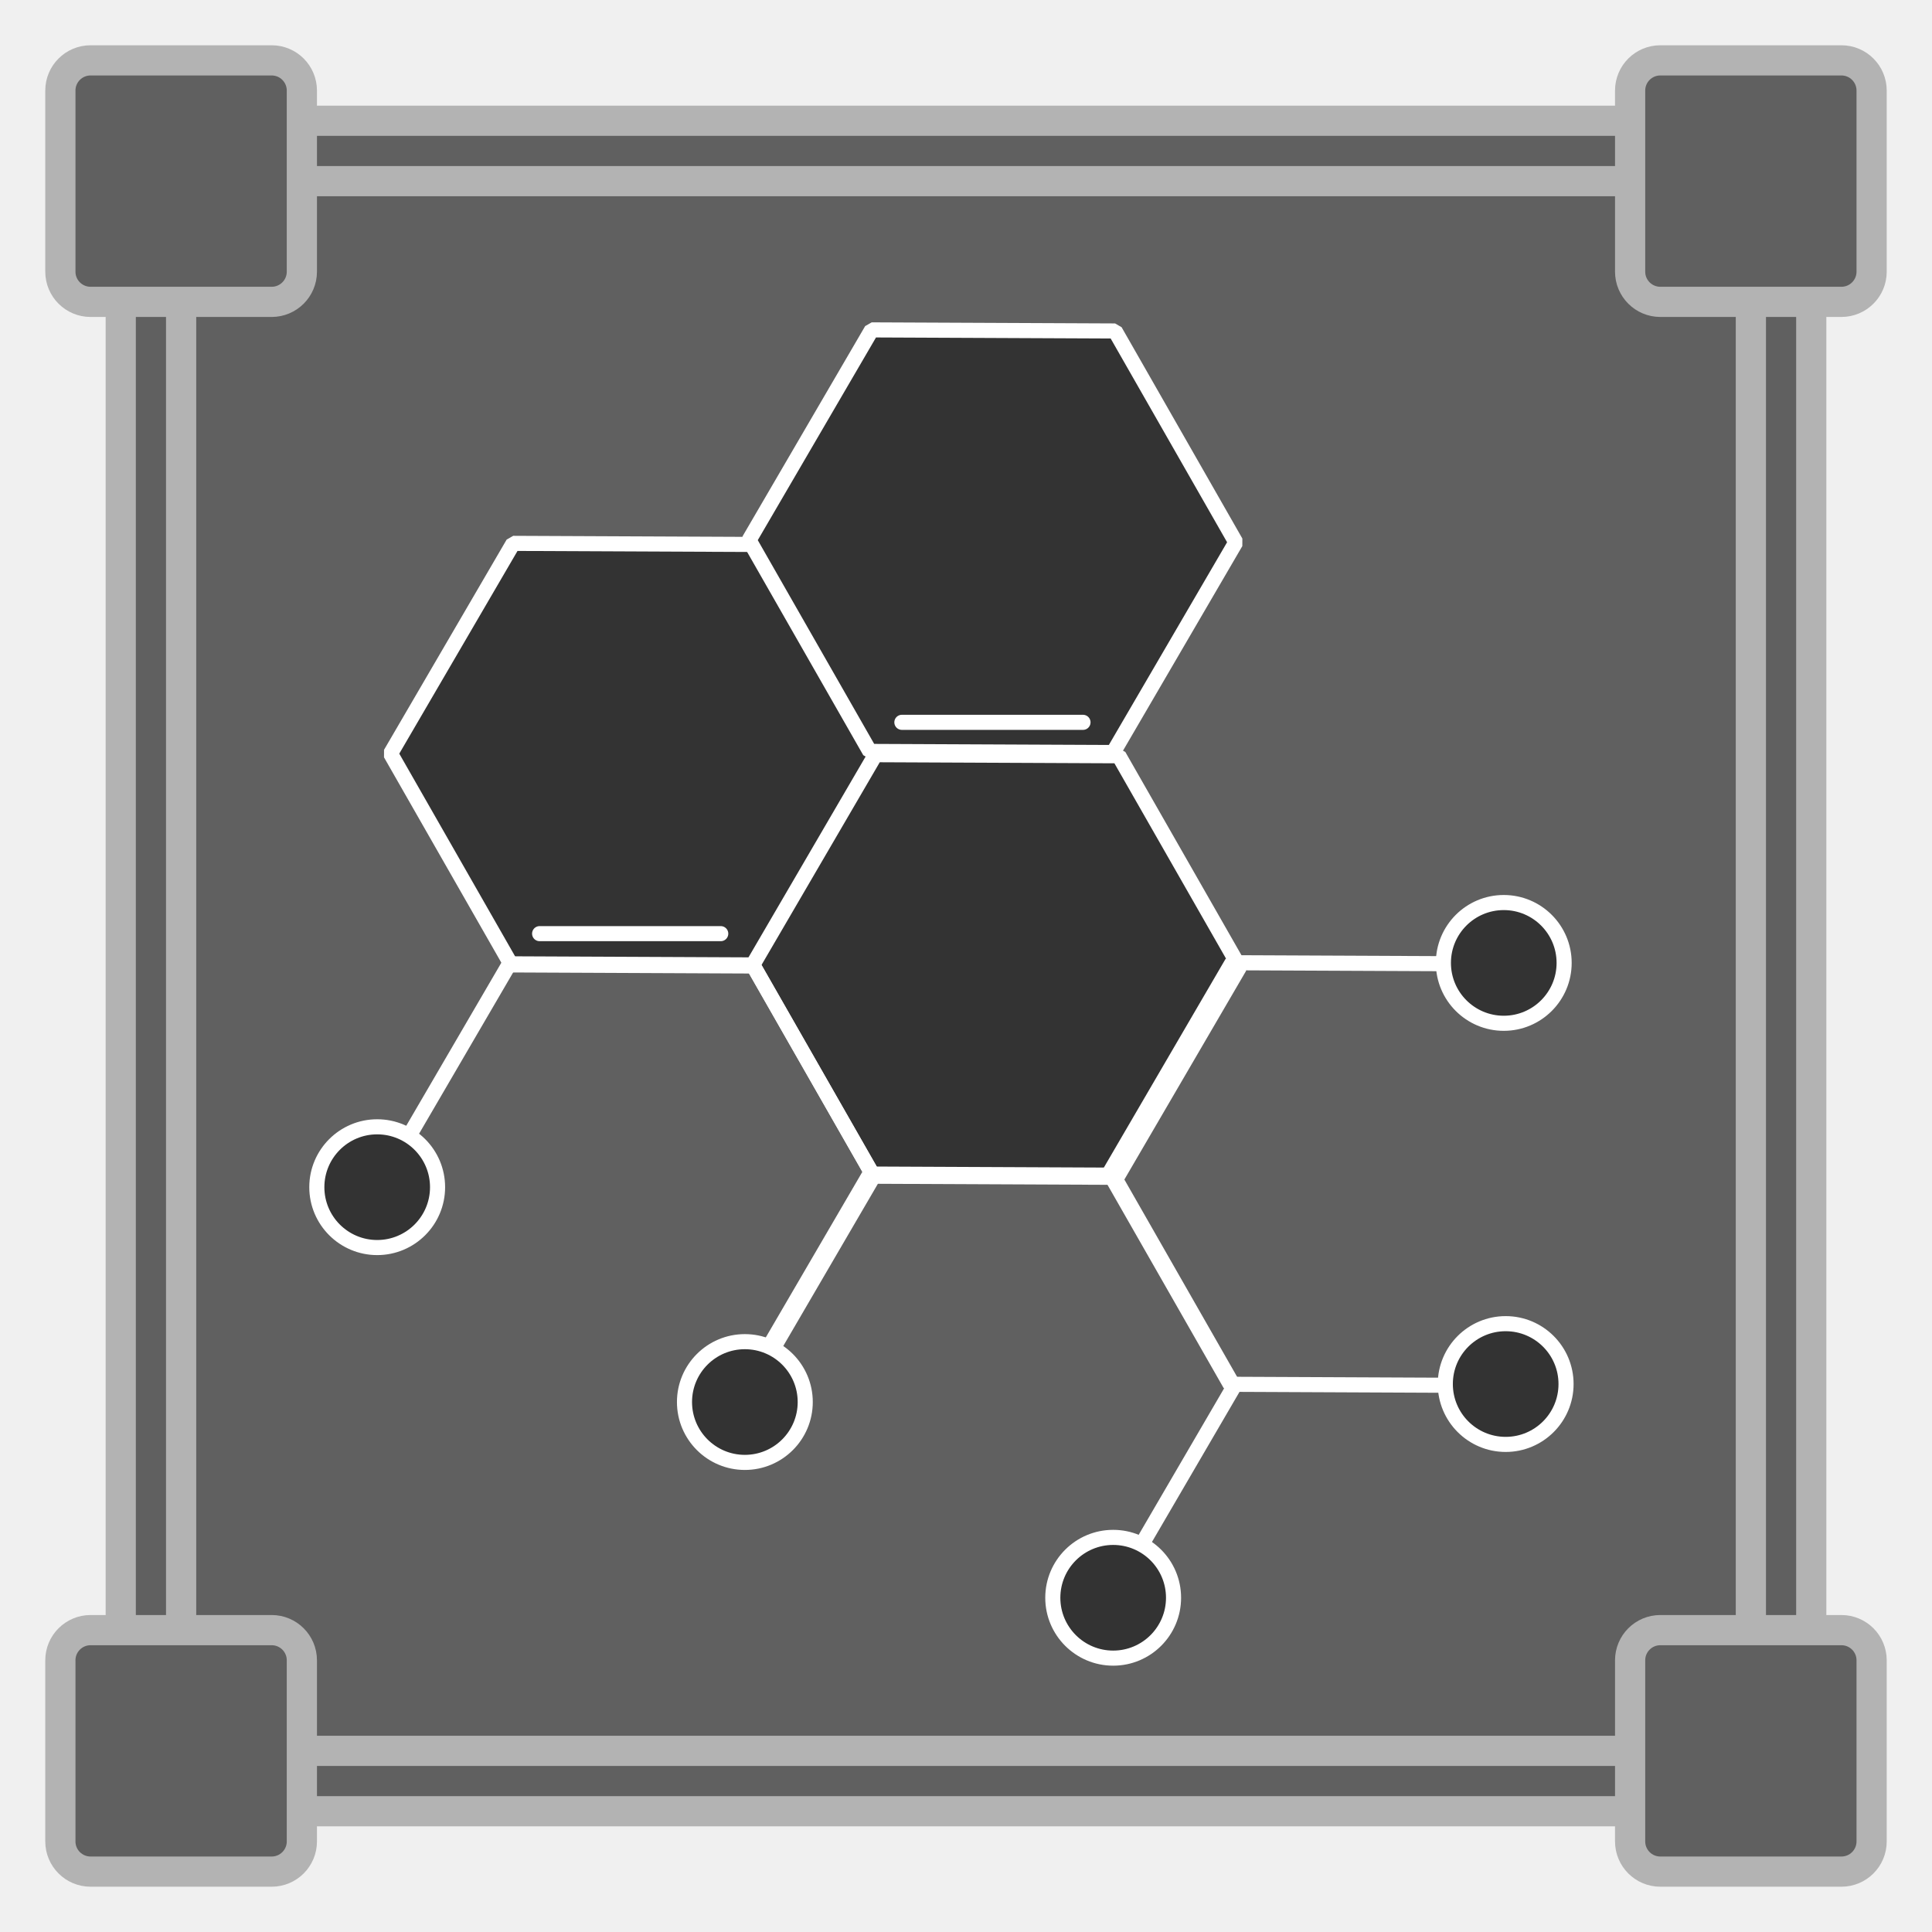
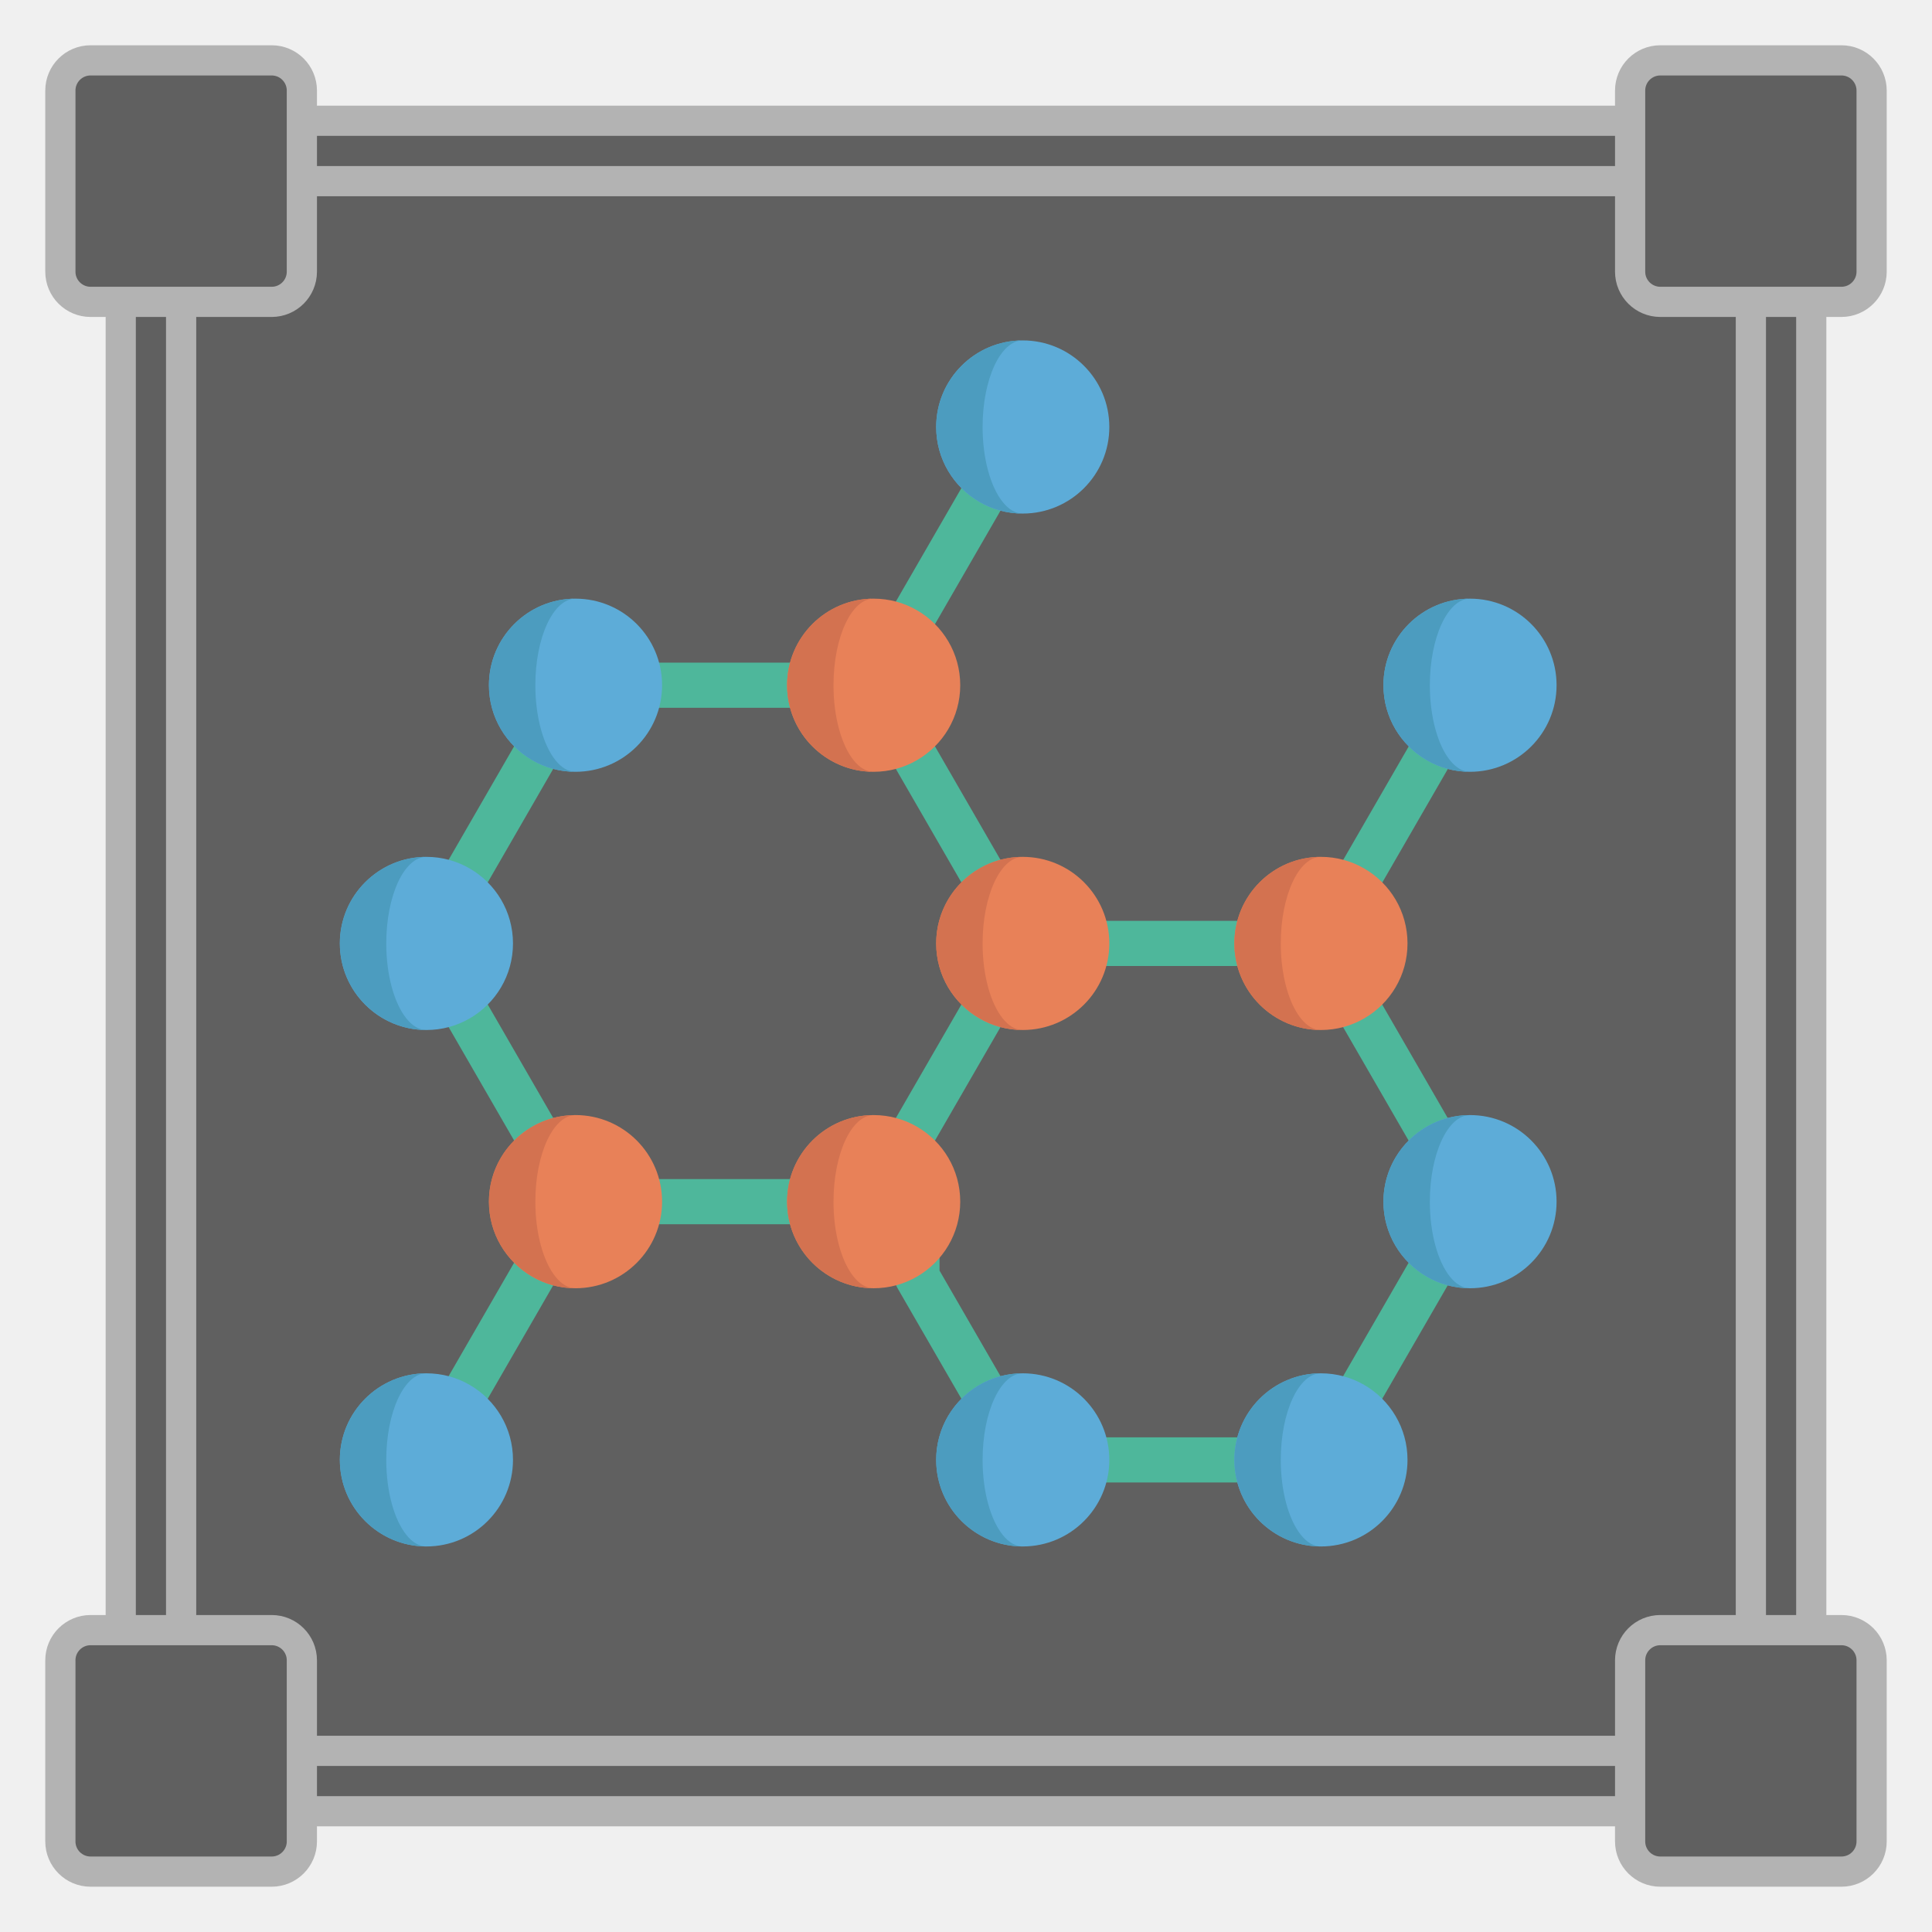
<svg xmlns="http://www.w3.org/2000/svg" width="512" height="512" viewBox="0 0 135.467 135.467" version="1.1" id="svg8">
  <defs id="defs2">
    <marker style="overflow:visible;" id="Arrow1Mend" refX="0.0" refY="0.0" orient="auto">
      <path transform="scale(0.4) rotate(180) translate(10,0)" style="fill-rule:evenodd;stroke:#ffffff;stroke-width:1pt;stroke-opacity:1;fill:#ffffff;fill-opacity:1" d="M 0.0,0.0 L 5.0,-5.0 L -12.5,0.0 L 5.0,5.0 L 0.0,0.0 z " id="path868" />
    </marker>
    <marker style="overflow:visible;" id="marker1227" refX="0.0" refY="0.0" orient="auto">
      <path transform="scale(0.8) rotate(180) translate(12.5,0)" style="fill-rule:evenodd;stroke:#ffffff;stroke-width:1pt;stroke-opacity:1;fill:#ffffff;fill-opacity:1" d="M 0.0,0.0 L 5.0,-5.0 L -12.5,0.0 L 5.0,5.0 L 0.0,0.0 z " id="path1225" />
    </marker>
    <marker style="overflow:visible;" id="Arrow1Lend" refX="0.0" refY="0.0" orient="auto">
      <path transform="scale(0.8) rotate(180) translate(12.5,0)" style="fill-rule:evenodd;stroke:#ffffff;stroke-width:1pt;stroke-opacity:1;fill:#ffffff;fill-opacity:1" d="M 0.0,0.0 L 5.0,-5.0 L -12.5,0.0 L 5.0,5.0 L 0.0,0.0 z " id="path862" />
    </marker>
  </defs>
  <g id="layer2">
    <rect style="opacity:0.997;fill:#606060;fill-opacity:1;stroke:#b3b3b3;stroke-width:2.117;stroke-miterlimit:4;stroke-dasharray:none;stroke-opacity:1;stop-color:#000000" id="rect957" width="118.533" height="118.533" x="8.467" y="8.467" rx="8.467" ry="8.467" />
    <rect style="opacity:0.997;fill:#606060;fill-opacity:1;stroke:#b3b3b3;stroke-width:2.117;stroke-miterlimit:4;stroke-dasharray:none;stroke-opacity:1;stop-color:#000000" id="rect1598" width="110.067" height="110.067" x="12.7" y="12.7" rx="2.117" ry="2.117" />
    <rect style="opacity:0.997;fill:#606060;fill-opacity:1;stroke:#b3b3b3;stroke-width:2.117;stroke-miterlimit:4;stroke-dasharray:none;stroke-opacity:1;stop-color:#000000" id="rect1295" width="16.933" height="16.933" x="4.233" y="4.233" rx="2.117" ry="2.117" />
    <rect style="opacity:0.997;fill:#606060;fill-opacity:1;stroke:#b3b3b3;stroke-width:2.117;stroke-miterlimit:4;stroke-dasharray:none;stroke-opacity:1;stop-color:#000000" id="rect1295-0" width="16.933" height="16.933" x="114.3" y="4.233" rx="2.117" ry="2.117" />
    <rect style="opacity:0.997;fill:#606060;fill-opacity:1;stroke:#b3b3b3;stroke-width:2.117;stroke-miterlimit:4;stroke-dasharray:none;stroke-opacity:1;stop-color:#000000" id="rect1295-6" width="16.933" height="16.933" x="4.233" y="114.3" rx="2.117" ry="2.117" />
    <rect style="opacity:0.997;fill:#606060;fill-opacity:1;stroke:#b3b3b3;stroke-width:2.117;stroke-miterlimit:4;stroke-dasharray:none;stroke-opacity:1;stop-color:#000000" id="rect1295-2" width="16.933" height="16.933" x="114.3" y="114.3" rx="2.117" ry="2.117" />
  </g>
  <g id="layer1">
-     <path style="opacity:0.997;fill:#333333;stroke:#ffffff;stroke-width:4;stroke-linecap:round;stroke-linejoin:bevel;stroke-miterlimit:4;stroke-dasharray:none;stroke-opacity:1;stop-color:#000000" id="path881" d="m -224,280 -64.497,-0.287 -32,-56 32.497,-55.713 64.497,0.287 32,56 z" transform="matrix(0.2645833,0,0,0.2645833,112.1833,-6.349997)" />
-     <path style="opacity:0.997;fill:#333333;stroke:#ffffff;stroke-width:4;stroke-linecap:round;stroke-linejoin:bevel;stroke-miterlimit:4;stroke-dasharray:none;stroke-opacity:1;stop-color:#000000" id="path881-9" transform="matrix(0.2645833,0,0,0.2645833,137.5833,8.466669)" d="m -224,280 -64.497,-0.287 -32,-56 32.497,-55.713 64.497,0.287 32,56 z" />
-     <path style="opacity:0.997;fill:#333333;stroke:#ffffff;stroke-width:4;stroke-linecap:round;stroke-linejoin:bevel;stroke-miterlimit:4;stroke-dasharray:none;stroke-opacity:1;stop-color:#000000" id="path881-90" transform="matrix(0.2645833,0,0,0.2645833,137.3201,-21.31863)" d="m -224,280 -64.497,-0.287 -32,-56 32.497,-55.713 64.497,0.287 32,56 z" />
-     <path id="path881-8" style="opacity:0.997;fill:none;stroke:#ffffff;stroke-width:1.058;stroke-linecap:round;stroke-linejoin:bevel;stroke-opacity:1;stop-color:#000000" d="m 27.122,82.322 8.598,-14.741 17.065,0.076 8.467,14.817 -8.598,14.741" />
-     <path id="path881-9-1" style="opacity:0.997;fill:none;stroke:#ffffff;stroke-width:1.058;stroke-linecap:round;stroke-linejoin:bevel;stroke-opacity:1;stop-color:#000000" d="m 52.39,97.063 8.598,-14.741 17.065,0.076 8.467,14.817 -8.598,14.741" />
-     <path id="path881-90-3" style="opacity:0.997;fill:none;stroke:#ffffff;stroke-width:1.058;stroke-linecap:round;stroke-linejoin:bevel;stroke-opacity:1;stop-color:#000000" d="M 103.322,97.139 86.257,97.063 77.79,82.246 86.388,67.505 l 17.065,0.076" />
-     <circle style="opacity:0.997;fill:#333333;stroke:#ffffff;stroke-width:1.058;stroke-linecap:round;stroke-linejoin:bevel;stroke-miterlimit:4;stroke-dasharray:none;stroke-opacity:1;stop-color:#000000" id="path2501" cx="26.448" cy="83.242" r="4.233" />
-     <circle style="opacity:0.997;fill:#333333;stroke:#ffffff;stroke-width:1.058;stroke-linecap:round;stroke-linejoin:bevel;stroke-miterlimit:4;stroke-dasharray:none;stroke-opacity:1;stop-color:#000000" id="path2501-1" cx="52.228" cy="98.307" r="4.233" />
-     <circle style="opacity:0.997;fill:#333333;stroke:#ffffff;stroke-width:1.058;stroke-linecap:round;stroke-linejoin:bevel;stroke-miterlimit:4;stroke-dasharray:none;stroke-opacity:1;stop-color:#000000" id="path2501-10" cx="105.574" cy="97.045" r="4.233" />
-     <circle style="opacity:0.997;fill:#333333;stroke:#ffffff;stroke-width:1.058;stroke-linecap:round;stroke-linejoin:bevel;stroke-miterlimit:4;stroke-dasharray:none;stroke-opacity:1;stop-color:#000000" id="path2501-3" cx="78.053" cy="112.031" r="4.233" />
-     <circle style="opacity:0.997;fill:#333333;stroke:#ffffff;stroke-width:1.058;stroke-linecap:round;stroke-linejoin:bevel;stroke-miterlimit:4;stroke-dasharray:none;stroke-opacity:1;stop-color:#000000" id="path2501-4" cx="105.44" cy="67.517" r="4.233" />
-     <path style="opacity:0.997;fill:#333333;stroke:#ffffff;stroke-width:1.058;stroke-linecap:round;stroke-linejoin:bevel;stroke-miterlimit:4;stroke-dasharray:none;stroke-opacity:1;stop-color:#000000" d="M 37.837,65.465 H 50.537" id="path2745" />
-     <path style="opacity:0.997;fill:#333333;stroke:#ffffff;stroke-width:1.058;stroke-linecap:round;stroke-linejoin:bevel;stroke-miterlimit:4;stroke-dasharray:none;stroke-opacity:1;stop-color:#000000" d="M 63.237,50.648 H 75.937" id="path2757" />
+     <g id="g260" transform="matrix(0.1666283,0,0,0.1666283,23.82905,23.49451)" style="stroke-width:1.588">
+       <g id="g142" style="stroke-width:1.588">
+         <polygon style="fill:#4eb79b;stroke-width:1.588" points="197.702,137.845 197.702,156.845 126.097,156.845 126.084,137.845 " id="polygon114" />
+         <rect x="31.986" y="300.84" transform="matrix(-0.4999,-0.8661,0.8661,-0.4999,-167.105,524.1878)" style="fill:#4eb79b;stroke-width:1.588" width="71.606" height="19" id="rect116" />
+         <rect x="126.097" y="355.161" style="fill:#4eb79b;stroke-width:1.588" width="71.605" height="19" id="rect118" />
+         <rect x="58.286" y="165.867" transform="matrix(-0.8662,-0.4998,0.4998,-0.8662,25.7075,410.24)" style="fill:#4eb79b;stroke-width:1.588" width="19.001" height="71.621" id="rect120" />
+         <path style="fill:#4eb79b;stroke-width:1.588" d="m 265.68,454.747 -31.06,-53.775 c -0.835,-1.444 -1.273,-3.083 -1.273,-4.751 v -9.5 l 19,-0.013 v 6.967 l 29.787,51.571 z" id="path122" />
+         <rect x="434.688" y="383.199" transform="matrix(-0.866,-0.5001,0.5001,-0.866,619.3043,1003.992)" style="fill:#4eb79b;stroke-width:1.588" width="19.001" height="71.619" id="rect124" />
+         <rect x="246.486" y="274.537" transform="matrix(-0.866,-0.5001,0.5001,-0.866,322.464,707.1144)" style="fill:#4eb79b;stroke-width:1.588" width="19.001" height="71.619" id="rect126" />
+         <rect x="408.381" y="300.831" transform="matrix(-0.5,-0.866,0.866,-0.5,397.536,850.1755)" style="fill:#4eb79b;stroke-width:1.588" width="71.616" height="19" id="rect128" />
+         <rect x="314.298" y="463.829" style="fill:#4eb79b;stroke-width:1.588" width="71.605" height="19" id="rect130" />
+         <rect x="58.278" y="383.18" transform="matrix(-0.866,-0.5,0.5,-0.866,-83.0185,815.7051)" style="fill:#4eb79b;stroke-width:1.588" width="19" height="71.591" id="rect132" />
+         <rect x="434.714" y="165.888" transform="matrix(-0.866,-0.5,0.5,-0.866,728.0773,598.4846)" style="fill:#4eb79b;stroke-width:1.588" width="19.001" height="71.635" id="rect134" />
+         <rect x="220.155" y="192.175" transform="matrix(-0.4999,-0.8661,0.8661,-0.4999,209.26,524.1844)" style="fill:#4eb79b;stroke-width:1.588" width="71.631" height="19" id="rect136" />
+         <rect x="314.298" y="246.494" style="fill:#4eb79b;stroke-width:1.588" width="71.605" height="19" id="rect138" />
+         <rect x="246.491" y="57.215" transform="matrix(-0.866,-0.5001,0.5001,-0.866,431.1534,301.5999)" style="fill:#4eb79b;stroke-width:1.588" width="19.001" height="71.619" id="rect140" />
+       </g>
+       <path style="fill:#5dacd8;stroke-width:1.588" d="m 287.369,2.248 c 20.115,0 36.429,16.315 36.429,36.429 0,20.127 -16.315,36.429 -36.429,36.429 -6.637,0 -12.857,-1.773 -18.215,-4.877 C 258.273,63.934 250.939,52.166 250.939,38.676 250.94,18.563 267.254,2.248 287.369,2.248 Z" id="path144" />
+       <g id="g156" style="stroke-width:1.588">
+         <path style="fill:#e88158;stroke-width:1.588" d="m 431.047,224.46 c 10.893,6.27 18.227,18.05 18.227,31.54 0,13.49 -7.334,25.27 -18.227,31.553 -5.358,3.103 -11.577,4.877 -18.202,4.877 -20.127,0 -36.429,-16.302 -36.429,-36.429 0,-20.115 16.302,-36.429 36.429,-36.429 6.625,-0.001 12.844,1.772 18.202,4.888 z" id="path146" />
+         <path style="fill:#e88158;stroke-width:1.588" d="m 242.846,115.792 c 10.893,6.295 18.215,18.063 18.215,31.553 0,13.477 -7.321,25.257 -18.215,31.54 -5.358,3.116 -11.577,4.889 -18.215,4.889 -20.115,0 -36.429,-16.315 -36.429,-36.429 0,-20.127 16.315,-36.429 36.429,-36.429 6.637,0 12.857,1.773 18.215,4.876 z" id="path148" />
+         <path style="fill:#e88158;stroke-width:1.588" d="m 287.369,219.571 c 20.115,0 36.429,16.315 36.429,36.429 0,20.127 -16.315,36.429 -36.429,36.429 -6.637,0 -12.857,-1.773 -18.215,-4.877 C 258.274,281.257 250.94,269.49 250.94,256 c 0,-13.477 7.334,-25.257 18.215,-31.54 5.357,-3.116 11.577,-4.889 18.214,-4.889 z" id="path150" />
+         <path style="fill:#e88158;stroke-width:1.588" d="m 242.846,396.22 c -5.358,3.103 -11.577,4.877 -18.215,4.877 -20.115,0 -36.429,-16.315 -36.429,-36.429 0,-20.127 16.315,-36.442 36.429,-36.442 6.637,0 12.857,1.773 18.215,4.889 10.893,6.283 18.215,18.063 18.215,31.553 -10e-4,13.477 -7.322,25.257 -18.215,31.552 z" id="path152" />
+         <path style="fill:#e88158;stroke-width:1.588" d="m 135.597,364.667 c 0,20.115 -16.315,36.429 -36.429,36.429 -6.637,0 -12.869,-1.773 -18.227,-4.877 -10.881,-6.308 -18.202,-18.075 -18.202,-31.553 0,-13.49 7.321,-25.257 18.202,-31.553 5.358,-3.116 11.59,-4.889 18.227,-4.889 20.114,0.001 36.429,16.316 36.429,36.443 z" id="path154" />
+       </g>
+       <g id="g168" style="stroke-width:1.588">
+         <path style="fill:#5dacd8;stroke-width:1.588" d="m 54.644,441.77 c 10.893,6.308 18.215,18.075 18.215,31.553 0,20.115 -16.315,36.429 -36.429,36.429 -20.114,0 -36.43,-16.315 -36.43,-36.43 0,-20.115 16.315,-36.429 36.429,-36.429 6.638,0 12.857,1.773 18.215,4.877 z" id="path158" />
+         <path style="fill:#5dacd8;stroke-width:1.588" d="m 287.369,436.893 c 20.115,0 36.429,16.315 36.429,36.429 0,20.115 -16.315,36.429 -36.429,36.429 -20.115,0 -36.429,-16.315 -36.429,-36.429 0,-13.477 7.334,-25.257 18.215,-31.553 5.357,-3.103 11.577,-4.876 18.214,-4.876 z" id="path160" />
+         <path style="fill:#5dacd8;stroke-width:1.588" d="m 431.047,441.77 c 10.893,6.283 18.227,18.063 18.227,31.553 0,20.115 -16.315,36.429 -36.429,36.429 -20.127,0 -36.429,-16.315 -36.429,-36.429 0,-20.115 16.302,-36.429 36.429,-36.429 6.625,-0.001 12.844,1.772 18.202,4.876 z" id="path162" />
+         <path style="fill:#5dacd8;stroke-width:1.588" d="m 475.571,328.225 c 20.127,0 36.429,16.315 36.429,36.442 0,20.115 -16.302,36.429 -36.429,36.429 -6.637,0 -12.857,-1.773 -18.215,-4.889 -10.881,-6.283 -18.215,-18.063 -18.215,-31.54 0,-13.49 7.334,-25.27 18.215,-31.553 5.358,-3.115 11.577,-4.889 18.215,-4.889 z" id="path164" />
+         <path style="fill:#5dacd8;stroke-width:1.588" d="m 475.571,110.916 c 20.127,0 36.429,16.302 36.429,36.429 0,20.115 -16.302,36.429 -36.429,36.429 -6.637,0 -12.857,-1.773 -18.215,-4.889 -10.881,-6.283 -18.215,-18.063 -18.215,-31.54 0,-20.127 16.315,-36.429 36.43,-36.429 z" id="path166" />
+       </g>
+       <g id="g174" style="stroke-width:1.588">
+         <path style="fill:#4c9cbf;stroke-width:1.588" d="m 475.571,183.775 c -6.637,0 -12.857,-1.773 -18.215,-4.889 -10.881,-6.283 -18.215,-18.063 -18.215,-31.54 0,-20.127 16.315,-36.429 36.429,-36.429 -9.335,0 -16.897,16.302 -16.897,36.429 0,13.477 3.407,25.257 8.449,31.54 2.483,3.115 5.371,4.889 8.449,4.889 z" id="path170" />
+         <path style="fill:#4c9cbf;stroke-width:1.588" d="m 287.369,75.107 c -6.637,0 -12.857,-1.773 -18.215,-4.889 -10.881,-6.283 -18.215,-18.063 -18.215,-31.54 0,-20.127 16.315,-36.429 36.429,-36.429 -9.335,0 -16.897,16.302 -16.897,36.429 0,13.477 3.407,25.257 8.449,31.54 2.483,3.116 5.371,4.889 8.449,4.889 z" id="path172" />
+       </g>
+       <g id="g180" style="stroke-width:1.588">
+         <path style="fill:#5dacd8;stroke-width:1.588" d="m 54.644,224.46 c 10.893,6.295 18.215,18.063 18.215,31.54 0,13.49 -7.321,25.257 -18.215,31.553 -5.358,3.103 -11.577,4.877 -18.215,4.877 C 16.315,292.429 0,276.127 0,256 c 0,-20.115 16.315,-36.429 36.429,-36.429 6.638,0 12.857,1.773 18.215,4.889 z" id="path176" />
+         <path style="fill:#5dacd8;stroke-width:1.588" d="m 135.597,147.345 c 0,20.115 -16.315,36.429 -36.429,36.429 -6.637,0 -12.869,-1.773 -18.227,-4.889 -10.881,-6.295 -18.202,-18.063 -18.202,-31.54 0,-20.127 16.302,-36.429 36.429,-36.429 20.114,0 36.429,16.302 36.429,36.429 z" id="path178" />
+       </g>
+       <g id="g194" style="stroke-width:1.588">
+         <path style="fill:#4c9cbf;stroke-width:1.588" d="m 412.845,509.752 c -6.637,0 -12.857,-1.773 -18.215,-4.889 -10.881,-6.283 -18.215,-18.063 -18.215,-31.54 0,-20.127 16.315,-36.429 36.429,-36.429 -9.335,0 -16.897,16.302 -16.897,36.429 0,13.477 3.407,25.257 8.449,31.54 2.483,3.115 5.371,4.889 8.449,4.889 z" id="path182" />
+         <path style="fill:#4c9cbf;stroke-width:1.588" d="m 475.571,401.097 c -6.637,0 -12.857,-1.773 -18.215,-4.889 -10.881,-6.283 -18.215,-18.063 -18.215,-31.54 0,-20.127 16.315,-36.429 36.429,-36.429 -9.335,0 -16.897,16.302 -16.897,36.429 0,13.477 3.407,25.257 8.449,31.54 2.483,3.116 5.371,4.889 8.449,4.889 z" id="path184" />
+         <path style="fill:#4c9cbf;stroke-width:1.588" d="m 287.369,509.752 c -6.637,0 -12.857,-1.773 -18.215,-4.889 -10.881,-6.283 -18.215,-18.063 -18.215,-31.54 0,-20.127 16.315,-36.429 36.429,-36.429 -9.335,0 -16.897,16.302 -16.897,36.429 0,13.477 3.407,25.257 8.449,31.54 2.483,3.115 5.371,4.889 8.449,4.889 z" id="path186" />
+         <path style="fill:#4c9cbf;stroke-width:1.588" d="m 36.429,509.752 c -6.637,0 -12.857,-1.773 -18.215,-4.889 C 7.334,498.58 0,486.8 0,473.322 c 0,-20.127 16.315,-36.429 36.429,-36.429 -9.335,0 -16.897,16.302 -16.897,36.429 0,13.477 3.407,25.257 8.449,31.54 2.482,3.116 5.37,4.89 8.448,4.89 z" id="path188" />
+         <path style="fill:#4c9cbf;stroke-width:1.588" d="m 36.429,292.429 c -6.637,0 -12.857,-1.773 -18.215,-4.889 C 7.334,281.257 0,269.477 0,256 c 0,-20.127 16.315,-36.429 36.429,-36.429 -9.335,0 -16.897,16.302 -16.897,36.429 0,13.477 3.407,25.257 8.449,31.54 2.482,3.116 5.37,4.889 8.448,4.889 z" id="path190" />
+         <path style="fill:#4c9cbf;stroke-width:1.588" d="m 99.167,183.775 c -6.637,0 -12.857,-1.773 -18.215,-4.889 -10.881,-6.283 -18.215,-18.063 -18.215,-31.54 0,-20.127 16.315,-36.429 36.429,-36.429 -9.335,0 -16.897,16.302 -16.897,36.429 0,13.477 3.407,25.257 8.449,31.54 2.483,3.115 5.371,4.889 8.449,4.889 z" id="path192" />
+       </g>
+       <g id="g206" style="stroke-width:1.588">
+         <path style="fill:#d37250;stroke-width:1.588" d="m 224.631,401.097 c -6.637,0 -12.857,-1.773 -18.215,-4.889 -10.881,-6.283 -18.215,-18.063 -18.215,-31.54 0,-20.127 16.315,-36.429 36.429,-36.429 -9.335,0 -16.897,16.302 -16.897,36.429 0,13.477 3.407,25.257 8.449,31.54 2.483,3.116 5.371,4.889 8.449,4.889 z" id="path196" />
+         <path style="fill:#d37250;stroke-width:1.588" d="m 99.167,401.097 c -6.637,0 -12.857,-1.773 -18.215,-4.889 -10.881,-6.283 -18.215,-18.063 -18.215,-31.54 0,-20.127 16.315,-36.429 36.429,-36.429 -9.335,0 -16.897,16.302 -16.897,36.429 0,13.477 3.407,25.257 8.449,31.54 2.483,3.116 5.371,4.889 8.449,4.889 z" id="path198" />
+         <path style="fill:#d37250;stroke-width:1.588" d="m 224.631,183.775 c -6.637,0 -12.857,-1.773 -18.215,-4.889 -10.881,-6.283 -18.215,-18.063 -18.215,-31.54 0,-20.127 16.315,-36.429 36.429,-36.429 -9.335,0 -16.897,16.302 -16.897,36.429 0,13.477 3.407,25.257 8.449,31.54 2.483,3.115 5.371,4.889 8.449,4.889 z" id="path200" />
+         <path style="fill:#d37250;stroke-width:1.588" d="m 287.369,292.429 c -6.637,0 -12.857,-1.773 -18.215,-4.889 -10.881,-6.283 -18.215,-18.063 -18.215,-31.54 0,-20.127 16.315,-36.429 36.429,-36.429 -9.335,0 -16.897,16.302 -16.897,36.429 0,13.477 3.407,25.257 8.449,31.54 2.483,3.116 5.371,4.889 8.449,4.889 z" id="path202" />
+         <path style="fill:#d37250;stroke-width:1.588" d="m 412.845,292.429 c -6.637,0 -12.857,-1.773 -18.215,-4.889 -10.881,-6.283 -18.215,-18.063 -18.215,-31.54 0,-20.127 16.315,-36.429 36.429,-36.429 -9.335,0 -16.897,16.302 -16.897,36.429 0,13.477 3.407,25.257 8.449,31.54 2.483,3.116 5.371,4.889 8.449,4.889 z" id="path204" />
+       </g>
+     </g>
  </g>
</svg>
